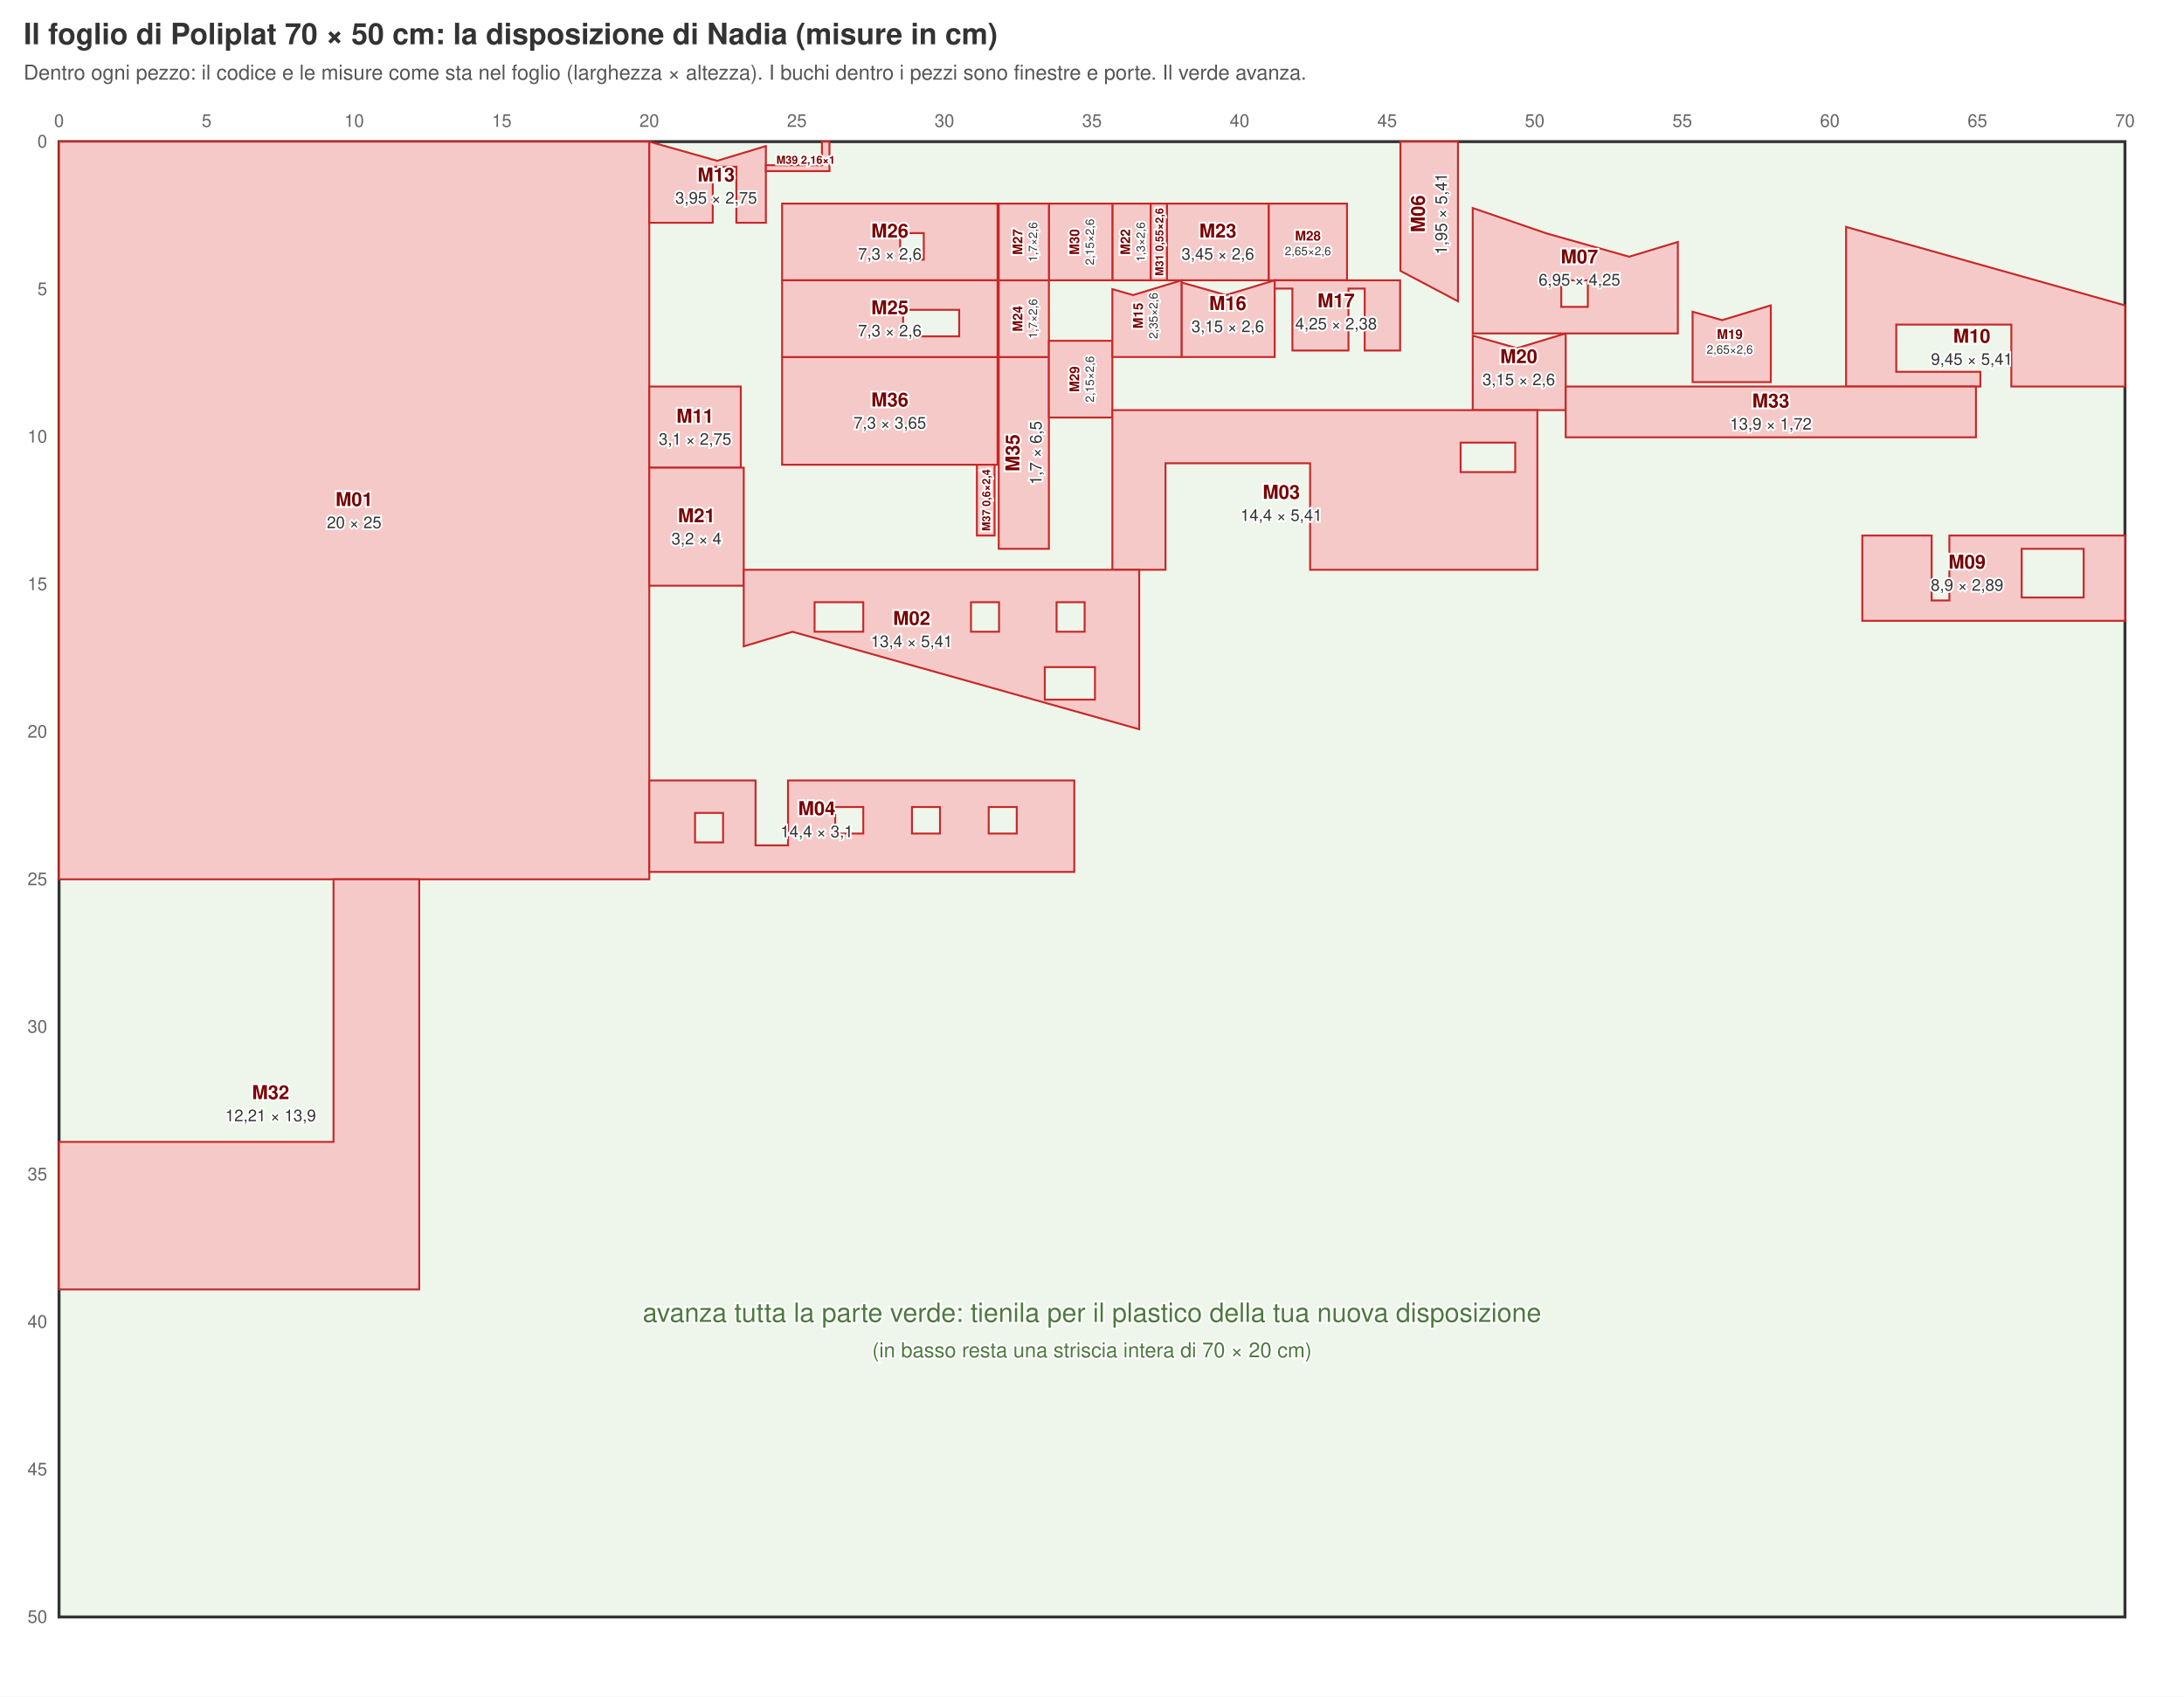
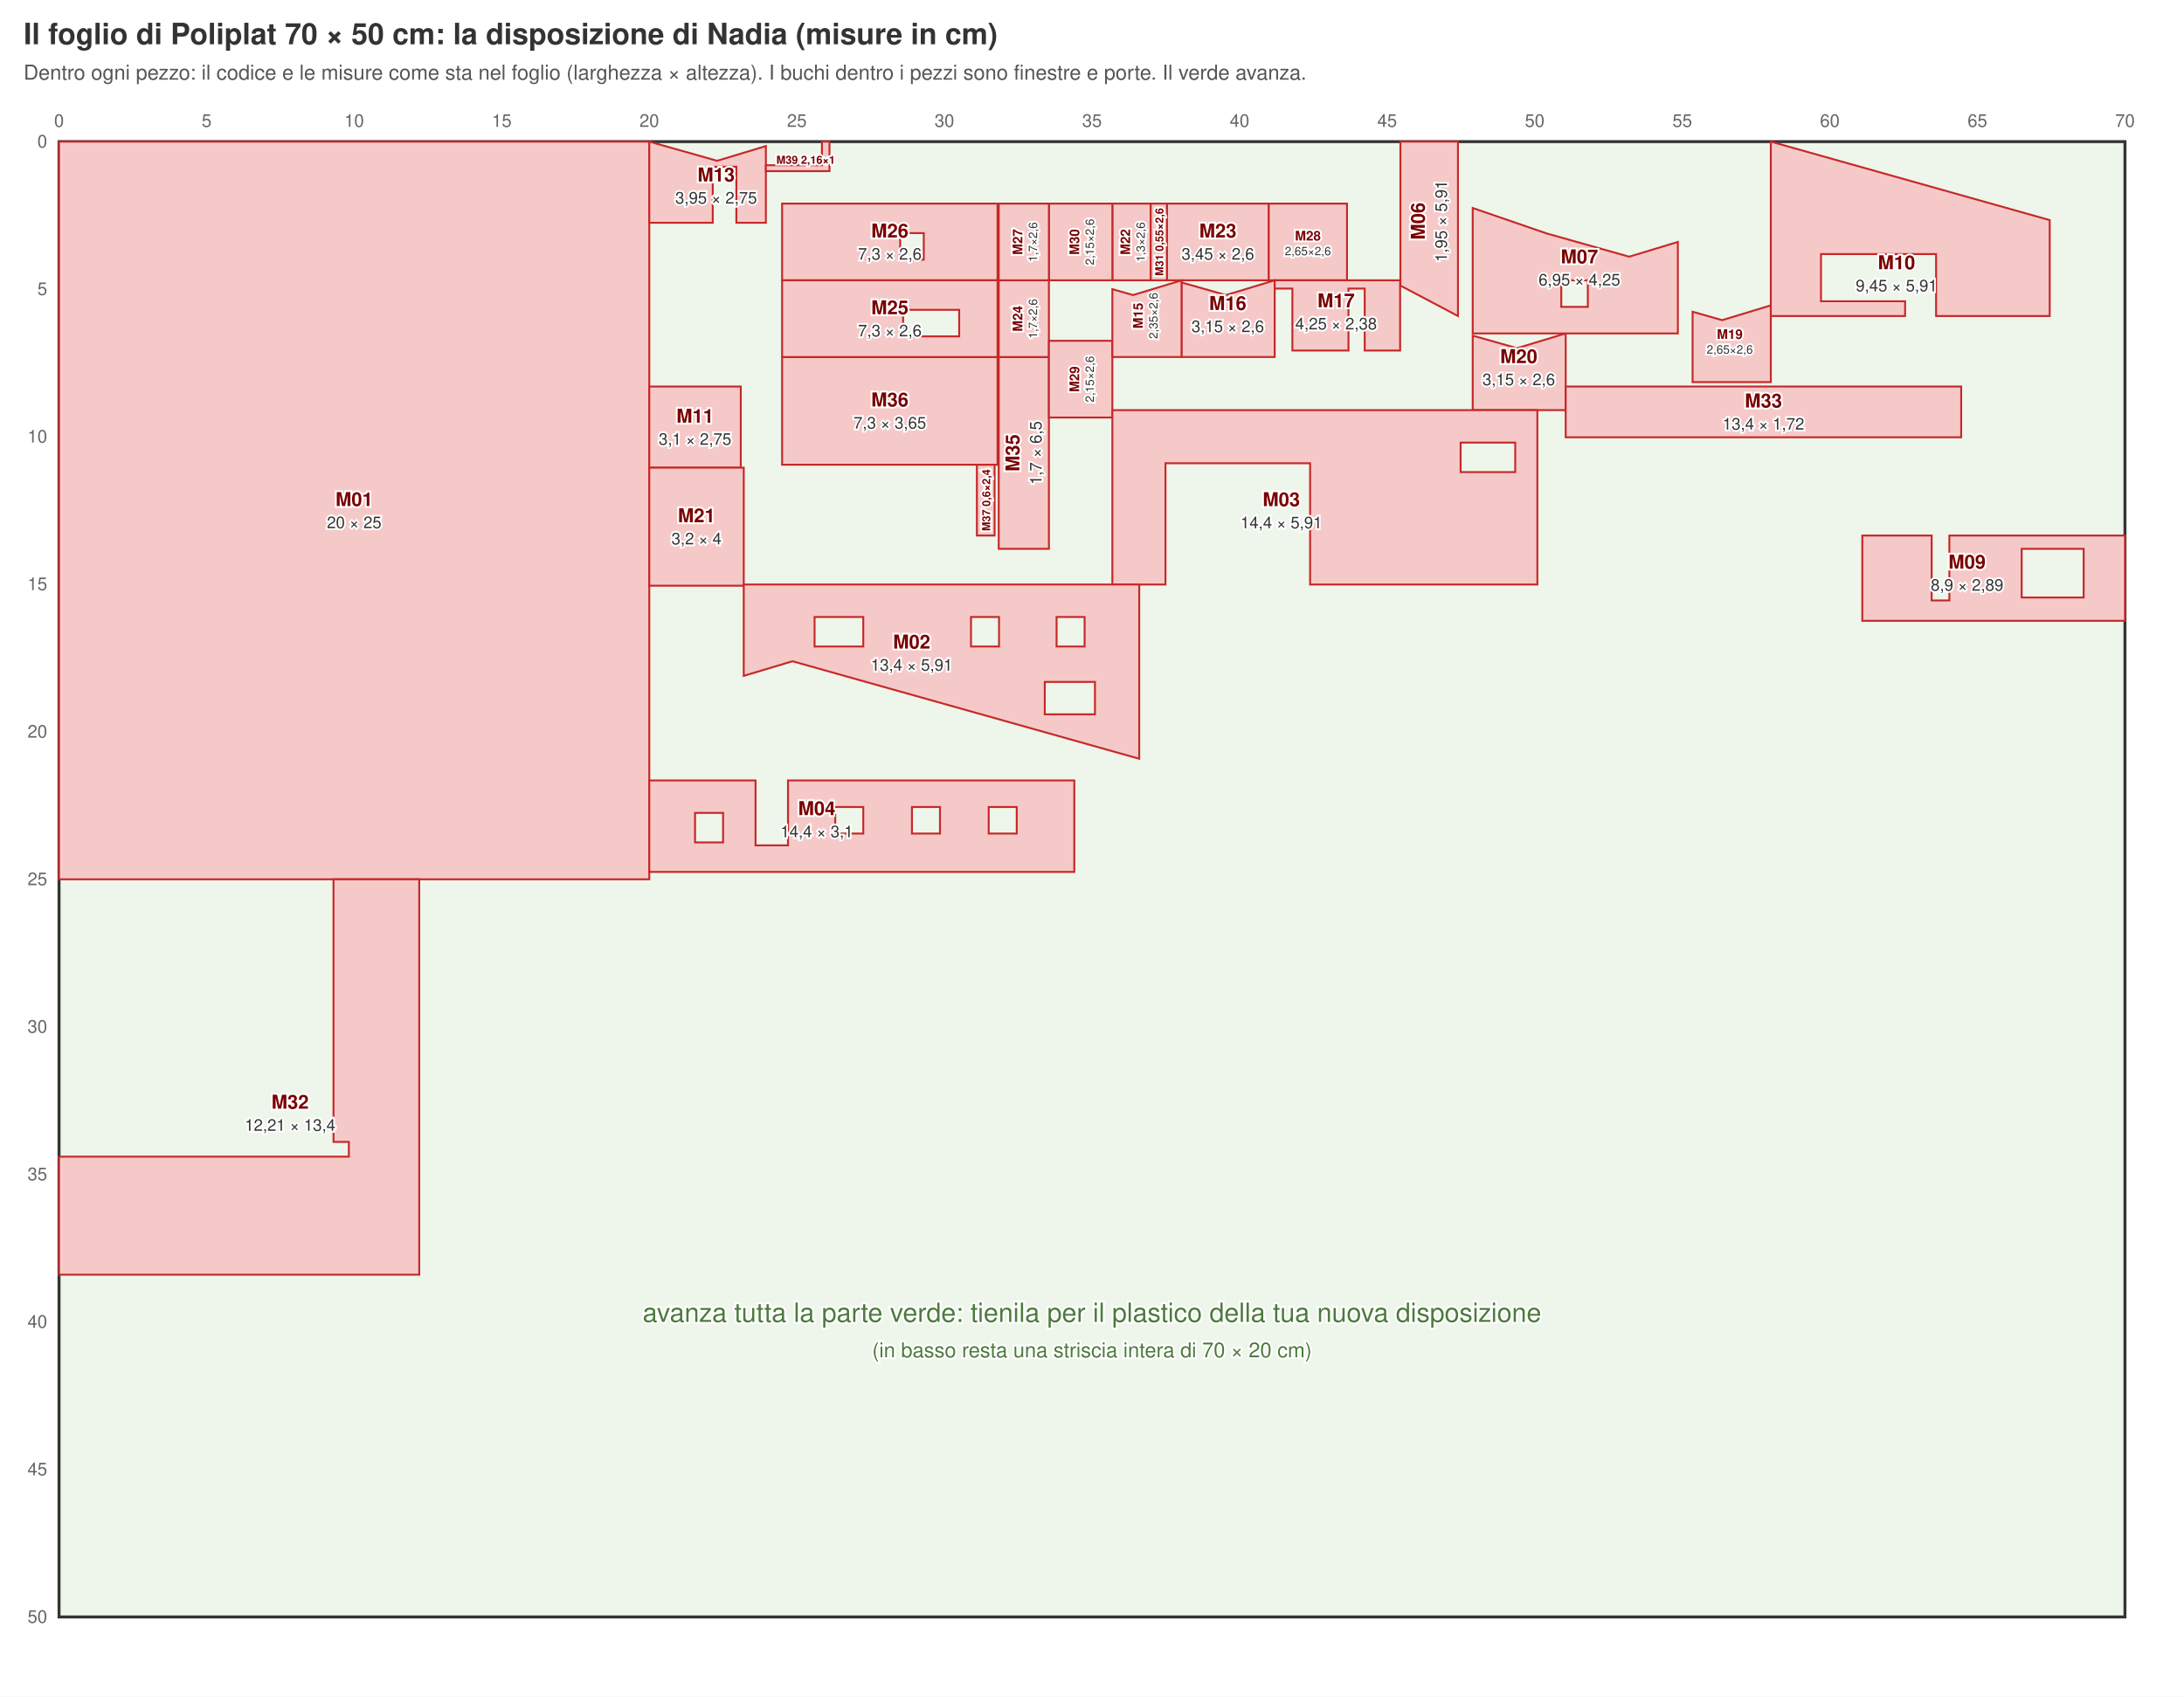
<svg xmlns="http://www.w3.org/2000/svg" viewBox="0 0 1480 1150" width="1480" height="1150">
  <rect width="100%" height="100%" fill="#ffffff" />
  <text x="16" y="30" font-family="Helvetica, Arial, sans-serif" font-size="20" font-weight="bold" fill="#333">Il foglio di Poliplat 70 × 50 cm: la disposizione di Nadia (misure in cm)</text>
  <text x="16" y="54" font-family="Helvetica, Arial, sans-serif" font-size="14" fill="#555">Dentro ogni pezzo: il codice e le misure come sta nel foglio (larghezza × altezza). I buchi dentro i pezzi sono finestre e porte. Il verde avanza.</text>
  <rect x="40" y="96" width="1400.0" height="1000.0" fill="#eef5ea" stroke="#333" stroke-width="2" />
  <text x="40.0" y="86.0" font-family="Helvetica, Arial, sans-serif" font-size="12" fill="#666" text-anchor="middle" stroke="#fff" stroke-width="2.5" paint-order="stroke">0</text>
  <text x="140.0" y="86.0" font-family="Helvetica, Arial, sans-serif" font-size="12" fill="#666" text-anchor="middle" stroke="#fff" stroke-width="2.5" paint-order="stroke">5</text>
  <text x="240.0" y="86.0" font-family="Helvetica, Arial, sans-serif" font-size="12" fill="#666" text-anchor="middle" stroke="#fff" stroke-width="2.5" paint-order="stroke">10</text>
  <text x="340.0" y="86.0" font-family="Helvetica, Arial, sans-serif" font-size="12" fill="#666" text-anchor="middle" stroke="#fff" stroke-width="2.5" paint-order="stroke">15</text>
  <text x="440.0" y="86.0" font-family="Helvetica, Arial, sans-serif" font-size="12" fill="#666" text-anchor="middle" stroke="#fff" stroke-width="2.5" paint-order="stroke">20</text>
  <text x="540.0" y="86.0" font-family="Helvetica, Arial, sans-serif" font-size="12" fill="#666" text-anchor="middle" stroke="#fff" stroke-width="2.5" paint-order="stroke">25</text>
  <text x="640.0" y="86.0" font-family="Helvetica, Arial, sans-serif" font-size="12" fill="#666" text-anchor="middle" stroke="#fff" stroke-width="2.5" paint-order="stroke">30</text>
  <text x="740.0" y="86.0" font-family="Helvetica, Arial, sans-serif" font-size="12" fill="#666" text-anchor="middle" stroke="#fff" stroke-width="2.5" paint-order="stroke">35</text>
  <text x="840.0" y="86.0" font-family="Helvetica, Arial, sans-serif" font-size="12" fill="#666" text-anchor="middle" stroke="#fff" stroke-width="2.5" paint-order="stroke">40</text>
  <text x="940.0" y="86.0" font-family="Helvetica, Arial, sans-serif" font-size="12" fill="#666" text-anchor="middle" stroke="#fff" stroke-width="2.5" paint-order="stroke">45</text>
  <text x="1040.0" y="86.0" font-family="Helvetica, Arial, sans-serif" font-size="12" fill="#666" text-anchor="middle" stroke="#fff" stroke-width="2.5" paint-order="stroke">50</text>
  <text x="1140.0" y="86.0" font-family="Helvetica, Arial, sans-serif" font-size="12" fill="#666" text-anchor="middle" stroke="#fff" stroke-width="2.5" paint-order="stroke">55</text>
  <text x="1240.0" y="86.0" font-family="Helvetica, Arial, sans-serif" font-size="12" fill="#666" text-anchor="middle" stroke="#fff" stroke-width="2.5" paint-order="stroke">60</text>
  <text x="1340.0" y="86.0" font-family="Helvetica, Arial, sans-serif" font-size="12" fill="#666" text-anchor="middle" stroke="#fff" stroke-width="2.5" paint-order="stroke">65</text>
  <text x="1440.0" y="86.0" font-family="Helvetica, Arial, sans-serif" font-size="12" fill="#666" text-anchor="middle" stroke="#fff" stroke-width="2.5" paint-order="stroke">70</text>
  <text x="32.0" y="100.0" font-family="Helvetica, Arial, sans-serif" font-size="12" fill="#666" text-anchor="end" stroke="#fff" stroke-width="2.5" paint-order="stroke">0</text>
  <text x="32.0" y="200.0" font-family="Helvetica, Arial, sans-serif" font-size="12" fill="#666" text-anchor="end" stroke="#fff" stroke-width="2.5" paint-order="stroke">5</text>
  <text x="32.0" y="300.0" font-family="Helvetica, Arial, sans-serif" font-size="12" fill="#666" text-anchor="end" stroke="#fff" stroke-width="2.5" paint-order="stroke">10</text>
  <text x="32.0" y="400.0" font-family="Helvetica, Arial, sans-serif" font-size="12" fill="#666" text-anchor="end" stroke="#fff" stroke-width="2.5" paint-order="stroke">15</text>
  <text x="32.0" y="500.0" font-family="Helvetica, Arial, sans-serif" font-size="12" fill="#666" text-anchor="end" stroke="#fff" stroke-width="2.5" paint-order="stroke">20</text>
  <text x="32.0" y="600.0" font-family="Helvetica, Arial, sans-serif" font-size="12" fill="#666" text-anchor="end" stroke="#fff" stroke-width="2.5" paint-order="stroke">25</text>
  <text x="32.0" y="700.0" font-family="Helvetica, Arial, sans-serif" font-size="12" fill="#666" text-anchor="end" stroke="#fff" stroke-width="2.5" paint-order="stroke">30</text>
  <text x="32.0" y="800.0" font-family="Helvetica, Arial, sans-serif" font-size="12" fill="#666" text-anchor="end" stroke="#fff" stroke-width="2.5" paint-order="stroke">35</text>
  <text x="32.0" y="900.0" font-family="Helvetica, Arial, sans-serif" font-size="12" fill="#666" text-anchor="end" stroke="#fff" stroke-width="2.5" paint-order="stroke">40</text>
  <text x="32.0" y="1000.0" font-family="Helvetica, Arial, sans-serif" font-size="12" fill="#666" text-anchor="end" stroke="#fff" stroke-width="2.5" paint-order="stroke">45</text>
  <text x="32.0" y="1100.0" font-family="Helvetica, Arial, sans-serif" font-size="12" fill="#666" text-anchor="end" stroke="#fff" stroke-width="2.5" paint-order="stroke">50</text>
  <path d="M 40.0 96.0 L 40.0 596.0 L 440.0 596.0 L 440.0 96.0 Z" fill="#f6c9c9" fill-rule="evenodd" stroke="#c62828" stroke-width="1.3" />
  <path d="M 676.0 242.0 L 530.0 242.0 L 530.0 315.0 L 676.0 315.0 Z" fill="#f6c9c9" fill-rule="evenodd" stroke="#c62828" stroke-width="1.3" />
  <path d="M 676.0 138.0 L 530.0 138.0 L 530.0 190.0 L 676.0 190.0 Z M 626.0 158.0 L 610.0 158.0 L 610.0 176.0 L 626.0 176.0 Z" fill="#f6c9c9" fill-rule="evenodd" stroke="#c62828" stroke-width="1.3" />
  <path d="M 753.8 190.0 L 779.8 190.0 L 779.8 138.0 L 753.8 138.0 Z" fill="#f6c9c9" fill-rule="evenodd" stroke="#c62828" stroke-width="1.3" />
  <path d="M 710.8 242.0 L 676.8 242.0 L 676.8 372.0 L 710.8 372.0 Z" fill="#f6c9c9" fill-rule="evenodd" stroke="#c62828" stroke-width="1.3" />
  <path d="M 710.8 190.0 L 676.8 190.0 L 676.8 242.0 L 710.8 242.0 Z" fill="#f6c9c9" fill-rule="evenodd" stroke="#c62828" stroke-width="1.3" />
  <path d="M 676.0 190.0 L 530.0 190.0 L 530.0 242.0 L 676.0 242.0 Z M 650.0 210.0 L 612.0 210.0 L 612.0 228.0 L 650.0 228.0 Z" fill="#f6c9c9" fill-rule="evenodd" stroke="#c62828" stroke-width="1.3" />
  <path d="M 662.0 363.0 L 674.0 363.0 L 674.0 315.0 L 662.0 315.0 Z" fill="#f6c9c9" fill-rule="evenodd" stroke="#c62828" stroke-width="1.3" />
  <path d="M 502.0 262.0 L 440.0 262.0 L 440.0 317.0 L 502.0 317.0 Z" fill="#f6c9c9" fill-rule="evenodd" stroke="#c62828" stroke-width="1.3" />
  <path d="M 710.8 283.0 L 753.8 283.0 L 753.8 231.0 L 710.8 231.0 Z" fill="#f6c9c9" fill-rule="evenodd" stroke="#c62828" stroke-width="1.3" />
  <path d="M 504.0 317.0 L 440.0 317.0 L 440.0 397.0 L 504.0 397.0 Z" fill="#f6c9c9" fill-rule="evenodd" stroke="#c62828" stroke-width="1.3" />
  <path d="M 790.8 190.0 L 859.8 190.0 L 859.8 138.0 L 790.8 138.0 Z" fill="#f6c9c9" fill-rule="evenodd" stroke="#c62828" stroke-width="1.3" />
  <path d="M 859.8 190.0 L 912.8 190.0 L 912.8 138.0 L 859.8 138.0 Z" fill="#f6c9c9" fill-rule="evenodd" stroke="#c62828" stroke-width="1.3" />
  <path d="M 710.8 190.0 L 753.8 190.0 L 753.8 138.0 L 710.8 138.0 Z" fill="#f6c9c9" fill-rule="evenodd" stroke="#c62828" stroke-width="1.3" />
  <path d="M 710.8 138.0 L 676.8 138.0 L 676.8 190.0 L 710.8 190.0 Z" fill="#f6c9c9" fill-rule="evenodd" stroke="#c62828" stroke-width="1.3" />
  <path d="M 779.8 190.0 L 790.8 190.0 L 790.8 138.0 L 779.8 138.0 Z" fill="#f6c9c9" fill-rule="evenodd" stroke="#c62828" stroke-width="1.3" />
-   <path d="M 1251.0 262.0 L 1342.0 262.0 L 1342.0 252.0 L 1285.0 252.0 L 1285.0 220.0 L 1363.0 220.0 L 1363.0 262.0 L 1440.0 262.0 L 1440.0 207.0 L 1251.0 153.8 Z" fill="#f6c9c9" fill-rule="evenodd" stroke="#c62828" stroke-width="1.3" />
  <path d="M 753.8 242.0 L 800.8 242.0 L 800.8 190.0 L 767.8 200.0 L 753.8 196.0 Z" fill="#f6c9c9" fill-rule="evenodd" stroke="#c62828" stroke-width="1.3" />
  <path d="M 440.0 151.0 L 483.0 151.0 L 483.0 113.0 L 499.0 113.0 L 499.0 151.0 L 519.0 151.0 L 519.0 99.0 L 486.0 109.0 L 440.0 96.0 Z" fill="#f6c9c9" fill-rule="evenodd" stroke="#c62828" stroke-width="1.3" />
  <path d="M 1440.0 363.0 L 1321.0 363.0 L 1321.0 407.0 L 1309.0 407.0 L 1309.0 363.0 L 1262.0 363.0 L 1262.0 420.8 L 1440.0 420.8 Z M 1412.0 405.0 L 1370.0 405.0 L 1370.0 372.0 L 1412.0 372.0 Z" fill="#f6c9c9" fill-rule="evenodd" stroke="#c62828" stroke-width="1.3" />
  <path d="M 800.8 242.0 L 863.8 242.0 L 863.8 190.0 L 830.8 200.0 L 800.8 191.5 Z" fill="#f6c9c9" fill-rule="evenodd" stroke="#c62828" stroke-width="1.3" />
  <path d="M 863.8 195.6 L 875.8 195.6 L 875.8 237.6 L 913.8 237.6 L 913.8 195.6 L 924.8 195.6 L 924.8 237.6 L 948.8 237.6 L 948.8 190.0 L 863.8 190.0 Z" fill="#f6c9c9" fill-rule="evenodd" stroke="#c62828" stroke-width="1.3" />
  <path d="M 1147.0 259.0 L 1200.0 259.0 L 1200.0 207.0 L 1167.0 217.0 L 1147.0 211.3 Z" fill="#f6c9c9" fill-rule="evenodd" stroke="#c62828" stroke-width="1.3" />
  <path d="M 998.0 278.0 L 1061.0 278.0 L 1061.0 226.0 L 1028.0 236.0 L 998.0 227.5 Z" fill="#f6c9c9" fill-rule="evenodd" stroke="#c62828" stroke-width="1.3" />
  <path d="M 557.0 96.0 L 557.0 112.0 L 519.0 112.0 L 519.0 116.0 L 562.1 116.0 L 562.1 96.0 Z" fill="#f6c9c9" fill-rule="evenodd" stroke="#c62828" stroke-width="1.3" />
-   <path d="M 40.0 874.0 L 284.1 874.0 L 284.1 596.0 L 226.0 596.0 L 226.0 774.0 L 40.0 774.0 Z" fill="#f6c9c9" fill-rule="evenodd" stroke="#c62828" stroke-width="1.3" />
  <path d="M 440.0 529.0 L 512.0 529.0 L 512.0 573.0 L 534.0 573.0 L 534.0 529.0 L 728.0 529.0 L 728.0 591.0 L 440.0 591.0 Z M 471.0 571.0 L 490.0 571.0 L 490.0 551.0 L 471.0 551.0 Z M 566.0 565.0 L 585.0 565.0 L 585.0 547.0 L 566.0 547.0 Z M 618.0 565.0 L 637.0 565.0 L 637.0 547.0 L 618.0 547.0 Z M 670.0 565.0 L 689.0 565.0 L 689.0 547.0 L 670.0 547.0 Z" fill="#f6c9c9" fill-rule="evenodd" stroke="#c62828" stroke-width="1.3" />
-   <path d="M 1041.8 278.0 L 753.8 278.0 L 753.8 386.2 L 789.8 386.2 L 789.8 314.0 L 887.8 314.0 L 887.8 386.2 L 1041.8 386.2 Z M 1026.8 320.0 L 989.8 320.0 L 989.8 300.0 L 1026.8 300.0 Z" fill="#f6c9c9" fill-rule="evenodd" stroke="#c62828" stroke-width="1.3" />
-   <path d="M 988.0 96.0 L 949.0 96.0 L 949.0 183.6 L 988.0 204.2 Z" fill="#f6c9c9" fill-rule="evenodd" stroke="#c62828" stroke-width="1.3" />
  <path d="M 998.0 226.0 L 1137.0 226.0 L 1137.0 164.0 L 1104.0 174.0 L 1048.0 158.2 L 998.0 141.0 Z M 1058.0 190.0 L 1076.0 190.0 L 1076.0 208.0 L 1058.0 208.0 Z" fill="#f6c9c9" fill-rule="evenodd" stroke="#c62828" stroke-width="1.3" />
-   <path d="M 1061.0 262.0 L 1061.0 296.4 L 1339.0 296.4 L 1339.0 262.0 Z" fill="#f6c9c9" fill-rule="evenodd" stroke="#c62828" stroke-width="1.3" />
-   <path d="M 772.0 386.2 L 504.0 386.2 L 504.0 438.1 L 537.0 428.2 L 772.0 494.3 Z M 735.0 428.2 L 716.0 428.2 L 716.0 408.2 L 735.0 408.2 Z M 677.0 428.2 L 658.0 428.2 L 658.0 408.2 L 677.0 408.2 Z M 585.0 428.2 L 552.0 428.2 L 552.0 408.2 L 585.0 408.2 Z M 742.0 474.2 L 708.0 474.2 L 708.0 452.2 L 742.0 452.2 Z" fill="#f6c9c9" fill-rule="evenodd" stroke="#c62828" stroke-width="1.3" />
+   <path d="M 1041.8 278.0 L 753.8 278.0 L 753.8 396.2 L 789.8 396.2 L 789.8 314.0 L 887.8 314.0 L 887.8 396.2 L 1041.8 396.2 Z M 1026.8 320.0 L 989.8 320.0 L 989.8 300.0 L 1026.8 300.0 Z" fill="#f6c9c9" fill-rule="evenodd" stroke="#c62828" stroke-width="1.3" />
+   <path d="M 988.0 96.0 L 949.0 96.0 L 949.0 193.6 L 988.0 214.2 Z" fill="#f6c9c9" fill-rule="evenodd" stroke="#c62828" stroke-width="1.3" />
+   <path d="M 40.0 864.0 L 284.1 864.0 L 284.1 596.0 L 226.0 596.0 L 226.0 774.0 L 236.4 774.0 L 236.4 784.0 L 40.0 784.0 Z" fill="#f6c9c9" fill-rule="evenodd" stroke="#c62828" stroke-width="1.3" />
+   <path d="M 1061.0 262.0 L 1061.0 296.4 L 1329.0 296.4 L 1329.0 262.0 Z" fill="#f6c9c9" fill-rule="evenodd" stroke="#c62828" stroke-width="1.3" />
+   <path d="M 772.0 396.2 L 504.0 396.2 L 504.0 458.1 L 537.0 448.2 L 772.0 514.3 Z M 735.0 438.2 L 716.0 438.2 L 716.0 418.2 L 735.0 418.2 Z M 677.0 438.2 L 658.0 438.2 L 658.0 418.2 L 677.0 418.2 Z M 585.0 438.2 L 552.0 438.2 L 552.0 418.2 L 585.0 418.2 Z M 742.0 484.2 L 708.0 484.2 L 708.0 462.2 L 742.0 462.2 Z" fill="#f6c9c9" fill-rule="evenodd" stroke="#c62828" stroke-width="1.3" />
+   <path d="M 1200.0 214.2 L 1291.0 214.2 L 1291.0 204.2 L 1234.0 204.2 L 1234.0 172.2 L 1312.0 172.2 L 1312.0 214.2 L 1389.0 214.2 L 1389.0 149.2 L 1200.0 96.0 Z" fill="#f6c9c9" fill-rule="evenodd" stroke="#c62828" stroke-width="1.3" />
  <text x="240.0" y="343.0" font-family="Helvetica, Arial, sans-serif" font-size="13" font-weight="bold" fill="#7a0000" text-anchor="middle" stroke="#fff" stroke-width="2.5" paint-order="stroke">M01</text>
  <text x="240.0" y="358.0" font-family="Helvetica, Arial, sans-serif" font-size="11" fill="#333" text-anchor="middle" stroke="#fff" stroke-width="2.5" paint-order="stroke">20 × 25</text>
  <text x="603.0" y="275.5" font-family="Helvetica, Arial, sans-serif" font-size="13" font-weight="bold" fill="#7a0000" text-anchor="middle" stroke="#fff" stroke-width="2.5" paint-order="stroke">M36</text>
  <text x="603.0" y="290.5" font-family="Helvetica, Arial, sans-serif" font-size="11" fill="#333" text-anchor="middle" stroke="#fff" stroke-width="2.5" paint-order="stroke">7,3 × 3,65</text>
  <text x="603.0" y="161.0" font-family="Helvetica, Arial, sans-serif" font-size="13" font-weight="bold" fill="#7a0000" text-anchor="middle" stroke="#fff" stroke-width="2.5" paint-order="stroke">M26</text>
  <text x="603.0" y="176.0" font-family="Helvetica, Arial, sans-serif" font-size="11" fill="#333" text-anchor="middle" stroke="#fff" stroke-width="2.5" paint-order="stroke">7,3 × 2,6</text>
  <text x="765.8" y="164.0" font-family="Helvetica, Arial, sans-serif" font-size="9" font-weight="bold" fill="#7a0000" text-anchor="middle" stroke="#fff" stroke-width="2.5" paint-order="stroke" transform="rotate(-90 765.8 164.0)">M22</text>
  <text x="775.8" y="164.0" font-family="Helvetica, Arial, sans-serif" font-size="8" fill="#333" text-anchor="middle" stroke="#fff" stroke-width="2.5" paint-order="stroke" transform="rotate(-90 775.8 164.0)">1,3×2,6</text>
  <text x="690.8" y="307.0" font-family="Helvetica, Arial, sans-serif" font-size="13" font-weight="bold" fill="#7a0000" text-anchor="middle" stroke="#fff" stroke-width="2.5" paint-order="stroke" transform="rotate(-90 690.8 307.0)">M35</text>
  <text x="705.8" y="307.0" font-family="Helvetica, Arial, sans-serif" font-size="11" fill="#333" text-anchor="middle" stroke="#fff" stroke-width="2.5" paint-order="stroke" transform="rotate(-90 705.8 307.0)">1,7 × 6,5</text>
  <text x="692.8" y="216.0" font-family="Helvetica, Arial, sans-serif" font-size="9" font-weight="bold" fill="#7a0000" text-anchor="middle" stroke="#fff" stroke-width="2.5" paint-order="stroke" transform="rotate(-90 692.8 216.0)">M24</text>
  <text x="702.8" y="216.0" font-family="Helvetica, Arial, sans-serif" font-size="8" fill="#333" text-anchor="middle" stroke="#fff" stroke-width="2.5" paint-order="stroke" transform="rotate(-90 702.8 216.0)">1,7×2,6</text>
  <text x="603.0" y="213.0" font-family="Helvetica, Arial, sans-serif" font-size="13" font-weight="bold" fill="#7a0000" text-anchor="middle" stroke="#fff" stroke-width="2.5" paint-order="stroke">M25</text>
  <text x="603.0" y="228.0" font-family="Helvetica, Arial, sans-serif" font-size="11" fill="#333" text-anchor="middle" stroke="#fff" stroke-width="2.5" paint-order="stroke">7,3 × 2,6</text>
  <text x="671.0" y="339.0" font-family="Helvetica, Arial, sans-serif" font-size="7.5" font-weight="bold" fill="#7a0000" text-anchor="middle" stroke="#fff" stroke-width="2.5" paint-order="stroke" transform="rotate(-90 671.0 339.0)">M37 0,6×2,4</text>
  <text x="471.0" y="286.5" font-family="Helvetica, Arial, sans-serif" font-size="13" font-weight="bold" fill="#7a0000" text-anchor="middle" stroke="#fff" stroke-width="2.5" paint-order="stroke">M11</text>
  <text x="471.0" y="301.5" font-family="Helvetica, Arial, sans-serif" font-size="11" fill="#333" text-anchor="middle" stroke="#fff" stroke-width="2.5" paint-order="stroke">3,1 × 2,75</text>
  <text x="731.3" y="257.0" font-family="Helvetica, Arial, sans-serif" font-size="9" font-weight="bold" fill="#7a0000" text-anchor="middle" stroke="#fff" stroke-width="2.5" paint-order="stroke" transform="rotate(-90 731.3 257.0)">M29</text>
  <text x="741.3" y="257.0" font-family="Helvetica, Arial, sans-serif" font-size="8" fill="#333" text-anchor="middle" stroke="#fff" stroke-width="2.5" paint-order="stroke" transform="rotate(-90 741.3 257.0)">2,15×2,6</text>
  <text x="472.0" y="354.0" font-family="Helvetica, Arial, sans-serif" font-size="13" font-weight="bold" fill="#7a0000" text-anchor="middle" stroke="#fff" stroke-width="2.5" paint-order="stroke">M21</text>
  <text x="472.0" y="369.0" font-family="Helvetica, Arial, sans-serif" font-size="11" fill="#333" text-anchor="middle" stroke="#fff" stroke-width="2.5" paint-order="stroke">3,2 × 4</text>
  <text x="825.3" y="161.0" font-family="Helvetica, Arial, sans-serif" font-size="13" font-weight="bold" fill="#7a0000" text-anchor="middle" stroke="#fff" stroke-width="2.5" paint-order="stroke">M23</text>
  <text x="825.3" y="176.0" font-family="Helvetica, Arial, sans-serif" font-size="11" fill="#333" text-anchor="middle" stroke="#fff" stroke-width="2.5" paint-order="stroke">3,45 × 2,6</text>
  <text x="886.3" y="163.0" font-family="Helvetica, Arial, sans-serif" font-size="9" font-weight="bold" fill="#7a0000" text-anchor="middle" stroke="#fff" stroke-width="2.5" paint-order="stroke">M28</text>
  <text x="886.3" y="173.0" font-family="Helvetica, Arial, sans-serif" font-size="8" fill="#333" text-anchor="middle" stroke="#fff" stroke-width="2.5" paint-order="stroke">2,65×2,6</text>
  <text x="731.3" y="164.0" font-family="Helvetica, Arial, sans-serif" font-size="9" font-weight="bold" fill="#7a0000" text-anchor="middle" stroke="#fff" stroke-width="2.5" paint-order="stroke" transform="rotate(-90 731.3 164.0)">M30</text>
  <text x="741.3" y="164.0" font-family="Helvetica, Arial, sans-serif" font-size="8" fill="#333" text-anchor="middle" stroke="#fff" stroke-width="2.5" paint-order="stroke" transform="rotate(-90 741.3 164.0)">2,15×2,6</text>
  <text x="692.8" y="164.0" font-family="Helvetica, Arial, sans-serif" font-size="9" font-weight="bold" fill="#7a0000" text-anchor="middle" stroke="#fff" stroke-width="2.5" paint-order="stroke" transform="rotate(-90 692.8 164.0)">M27</text>
  <text x="702.8" y="164.0" font-family="Helvetica, Arial, sans-serif" font-size="8" fill="#333" text-anchor="middle" stroke="#fff" stroke-width="2.5" paint-order="stroke" transform="rotate(-90 702.8 164.0)">1,7×2,6</text>
  <text x="788.3" y="164.0" font-family="Helvetica, Arial, sans-serif" font-size="7.5" font-weight="bold" fill="#7a0000" text-anchor="middle" stroke="#fff" stroke-width="2.5" paint-order="stroke" transform="rotate(-90 788.3 164.0)">M31 0,55×2,6</text>
-   <text x="1336.2" y="232.3" font-family="Helvetica, Arial, sans-serif" font-size="13" font-weight="bold" fill="#7a0000" text-anchor="middle" stroke="#fff" stroke-width="2.5" paint-order="stroke">M10</text>
-   <text x="1336.2" y="247.3" font-family="Helvetica, Arial, sans-serif" font-size="11" fill="#333" text-anchor="middle" stroke="#fff" stroke-width="2.5" paint-order="stroke">9,45 × 5,41</text>
  <text x="774.4" y="214.0" font-family="Helvetica, Arial, sans-serif" font-size="9" font-weight="bold" fill="#7a0000" text-anchor="middle" stroke="#fff" stroke-width="2.5" paint-order="stroke" transform="rotate(-90 774.4 214.0)">M15</text>
  <text x="784.4" y="214.0" font-family="Helvetica, Arial, sans-serif" font-size="8" fill="#333" text-anchor="middle" stroke="#fff" stroke-width="2.5" paint-order="stroke" transform="rotate(-90 784.4 214.0)">2,35×2,6</text>
  <text x="485.3" y="123.0" font-family="Helvetica, Arial, sans-serif" font-size="13" font-weight="bold" fill="#7a0000" text-anchor="middle" stroke="#fff" stroke-width="2.5" paint-order="stroke">M13</text>
  <text x="485.3" y="138.0" font-family="Helvetica, Arial, sans-serif" font-size="11" fill="#333" text-anchor="middle" stroke="#fff" stroke-width="2.5" paint-order="stroke">3,95 × 2,75</text>
  <text x="1333.0" y="385.4" font-family="Helvetica, Arial, sans-serif" font-size="13" font-weight="bold" fill="#7a0000" text-anchor="middle" stroke="#fff" stroke-width="2.5" paint-order="stroke">M09</text>
  <text x="1333.0" y="400.4" font-family="Helvetica, Arial, sans-serif" font-size="11" fill="#333" text-anchor="middle" stroke="#fff" stroke-width="2.5" paint-order="stroke">8,9 × 2,89</text>
  <text x="832.0" y="210.1" font-family="Helvetica, Arial, sans-serif" font-size="13" font-weight="bold" fill="#7a0000" text-anchor="middle" stroke="#fff" stroke-width="2.5" paint-order="stroke">M16</text>
  <text x="832.0" y="225.1" font-family="Helvetica, Arial, sans-serif" font-size="11" fill="#333" text-anchor="middle" stroke="#fff" stroke-width="2.5" paint-order="stroke">3,15 × 2,6</text>
  <text x="905.4" y="208.3" font-family="Helvetica, Arial, sans-serif" font-size="13" font-weight="bold" fill="#7a0000" text-anchor="middle" stroke="#fff" stroke-width="2.5" paint-order="stroke">M17</text>
  <text x="905.4" y="223.3" font-family="Helvetica, Arial, sans-serif" font-size="11" fill="#333" text-anchor="middle" stroke="#fff" stroke-width="2.5" paint-order="stroke">4,25 × 2,38</text>
  <text x="1172.2" y="229.7" font-family="Helvetica, Arial, sans-serif" font-size="9" font-weight="bold" fill="#7a0000" text-anchor="middle" stroke="#fff" stroke-width="2.5" paint-order="stroke">M19</text>
  <text x="1172.2" y="239.7" font-family="Helvetica, Arial, sans-serif" font-size="8" fill="#333" text-anchor="middle" stroke="#fff" stroke-width="2.5" paint-order="stroke">2,65×2,6</text>
  <text x="1029.2" y="246.1" font-family="Helvetica, Arial, sans-serif" font-size="13" font-weight="bold" fill="#7a0000" text-anchor="middle" stroke="#fff" stroke-width="2.5" paint-order="stroke">M20</text>
  <text x="1029.2" y="261.1" font-family="Helvetica, Arial, sans-serif" font-size="11" fill="#333" text-anchor="middle" stroke="#fff" stroke-width="2.5" paint-order="stroke">3,15 × 2,6</text>
  <text x="546.0" y="111.0" font-family="Helvetica, Arial, sans-serif" font-size="7.5" font-weight="bold" fill="#7a0000" text-anchor="middle" stroke="#fff" stroke-width="2.5" paint-order="stroke">M39 2,16×1</text>
-   <text x="183.4" y="745.0" font-family="Helvetica, Arial, sans-serif" font-size="13" font-weight="bold" fill="#7a0000" text-anchor="middle" stroke="#fff" stroke-width="2.5" paint-order="stroke">M32</text>
-   <text x="183.4" y="760.0" font-family="Helvetica, Arial, sans-serif" font-size="11" fill="#333" text-anchor="middle" stroke="#fff" stroke-width="2.5" paint-order="stroke">12,21 × 13,9</text>
  <text x="553.5" y="552.5" font-family="Helvetica, Arial, sans-serif" font-size="13" font-weight="bold" fill="#7a0000" text-anchor="middle" stroke="#fff" stroke-width="2.5" paint-order="stroke">M04</text>
  <text x="553.5" y="567.5" font-family="Helvetica, Arial, sans-serif" font-size="11" fill="#333" text-anchor="middle" stroke="#fff" stroke-width="2.5" paint-order="stroke">14,4 × 3,1</text>
-   <text x="868.3" y="338.1" font-family="Helvetica, Arial, sans-serif" font-size="13" font-weight="bold" fill="#7a0000" text-anchor="middle" stroke="#fff" stroke-width="2.5" paint-order="stroke">M03</text>
-   <text x="868.3" y="353.1" font-family="Helvetica, Arial, sans-serif" font-size="11" fill="#333" text-anchor="middle" stroke="#fff" stroke-width="2.5" paint-order="stroke">14,4 × 5,41</text>
-   <text x="965.5" y="144.9" font-family="Helvetica, Arial, sans-serif" font-size="13" font-weight="bold" fill="#7a0000" text-anchor="middle" stroke="#fff" stroke-width="2.5" paint-order="stroke" transform="rotate(-90 965.5 144.9)">M06</text>
-   <text x="980.5" y="144.9" font-family="Helvetica, Arial, sans-serif" font-size="11" fill="#333" text-anchor="middle" stroke="#fff" stroke-width="2.5" paint-order="stroke" transform="rotate(-90 980.5 144.9)">1,95 × 5,41</text>
  <text x="1070.3" y="178.5" font-family="Helvetica, Arial, sans-serif" font-size="13" font-weight="bold" fill="#7a0000" text-anchor="middle" stroke="#fff" stroke-width="2.5" paint-order="stroke">M07</text>
  <text x="1070.3" y="193.5" font-family="Helvetica, Arial, sans-serif" font-size="11" fill="#333" text-anchor="middle" stroke="#fff" stroke-width="2.5" paint-order="stroke">6,95 × 4,25</text>
-   <text x="1200.0" y="276.2" font-family="Helvetica, Arial, sans-serif" font-size="13" font-weight="bold" fill="#7a0000" text-anchor="middle" stroke="#fff" stroke-width="2.5" paint-order="stroke">M33</text>
-   <text x="1200.0" y="291.2" font-family="Helvetica, Arial, sans-serif" font-size="11" fill="#333" text-anchor="middle" stroke="#fff" stroke-width="2.5" paint-order="stroke">13,9 × 1,72</text>
-   <text x="617.8" y="423.6" font-family="Helvetica, Arial, sans-serif" font-size="13" font-weight="bold" fill="#7a0000" text-anchor="middle" stroke="#fff" stroke-width="2.5" paint-order="stroke">M02</text>
-   <text x="617.8" y="438.6" font-family="Helvetica, Arial, sans-serif" font-size="11" fill="#333" text-anchor="middle" stroke="#fff" stroke-width="2.5" paint-order="stroke">13,4 × 5,41</text>
+   <text x="868.3" y="343.1" font-family="Helvetica, Arial, sans-serif" font-size="13" font-weight="bold" fill="#7a0000" text-anchor="middle" stroke="#fff" stroke-width="2.5" paint-order="stroke">M03</text>
+   <text x="868.3" y="358.1" font-family="Helvetica, Arial, sans-serif" font-size="11" fill="#333" text-anchor="middle" stroke="#fff" stroke-width="2.5" paint-order="stroke">14,4 × 5,91</text>
+   <text x="965.5" y="149.9" font-family="Helvetica, Arial, sans-serif" font-size="13" font-weight="bold" fill="#7a0000" text-anchor="middle" stroke="#fff" stroke-width="2.5" paint-order="stroke" transform="rotate(-90 965.5 149.9)">M06</text>
+   <text x="980.5" y="149.9" font-family="Helvetica, Arial, sans-serif" font-size="11" fill="#333" text-anchor="middle" stroke="#fff" stroke-width="2.5" paint-order="stroke" transform="rotate(-90 980.5 149.9)">1,95 × 5,91</text>
+   <text x="196.6" y="751.5" font-family="Helvetica, Arial, sans-serif" font-size="13" font-weight="bold" fill="#7a0000" text-anchor="middle" stroke="#fff" stroke-width="2.5" paint-order="stroke">M32</text>
+   <text x="196.6" y="766.5" font-family="Helvetica, Arial, sans-serif" font-size="11" fill="#333" text-anchor="middle" stroke="#fff" stroke-width="2.5" paint-order="stroke">12,21 × 13,4</text>
+   <text x="1195.0" y="276.2" font-family="Helvetica, Arial, sans-serif" font-size="13" font-weight="bold" fill="#7a0000" text-anchor="middle" stroke="#fff" stroke-width="2.5" paint-order="stroke">M33</text>
+   <text x="1195.0" y="291.2" font-family="Helvetica, Arial, sans-serif" font-size="11" fill="#333" text-anchor="middle" stroke="#fff" stroke-width="2.5" paint-order="stroke">13,4 × 1,72</text>
+   <text x="617.8" y="439.6" font-family="Helvetica, Arial, sans-serif" font-size="13" font-weight="bold" fill="#7a0000" text-anchor="middle" stroke="#fff" stroke-width="2.5" paint-order="stroke">M02</text>
+   <text x="617.8" y="454.6" font-family="Helvetica, Arial, sans-serif" font-size="11" fill="#333" text-anchor="middle" stroke="#fff" stroke-width="2.5" paint-order="stroke">13,4 × 5,91</text>
+   <text x="1285.2" y="182.5" font-family="Helvetica, Arial, sans-serif" font-size="13" font-weight="bold" fill="#7a0000" text-anchor="middle" stroke="#fff" stroke-width="2.5" paint-order="stroke">M10</text>
+   <text x="1285.2" y="197.5" font-family="Helvetica, Arial, sans-serif" font-size="11" fill="#333" text-anchor="middle" stroke="#fff" stroke-width="2.5" paint-order="stroke">9,45 × 5,91</text>
  <text x="740.0" y="896.0" font-family="Helvetica, Arial, sans-serif" font-size="18" fill="#4c7a3d" text-anchor="middle" stroke="#fff" stroke-width="2.5" paint-order="stroke">avanza tutta la parte verde: tienila per il plastico della tua nuova disposizione</text>
  <text x="740.0" y="920.0" font-family="Helvetica, Arial, sans-serif" font-size="14" fill="#4c7a3d" text-anchor="middle" stroke="#fff" stroke-width="2.5" paint-order="stroke">(in basso resta una striscia intera di 70 × 20 cm)</text>
</svg>
